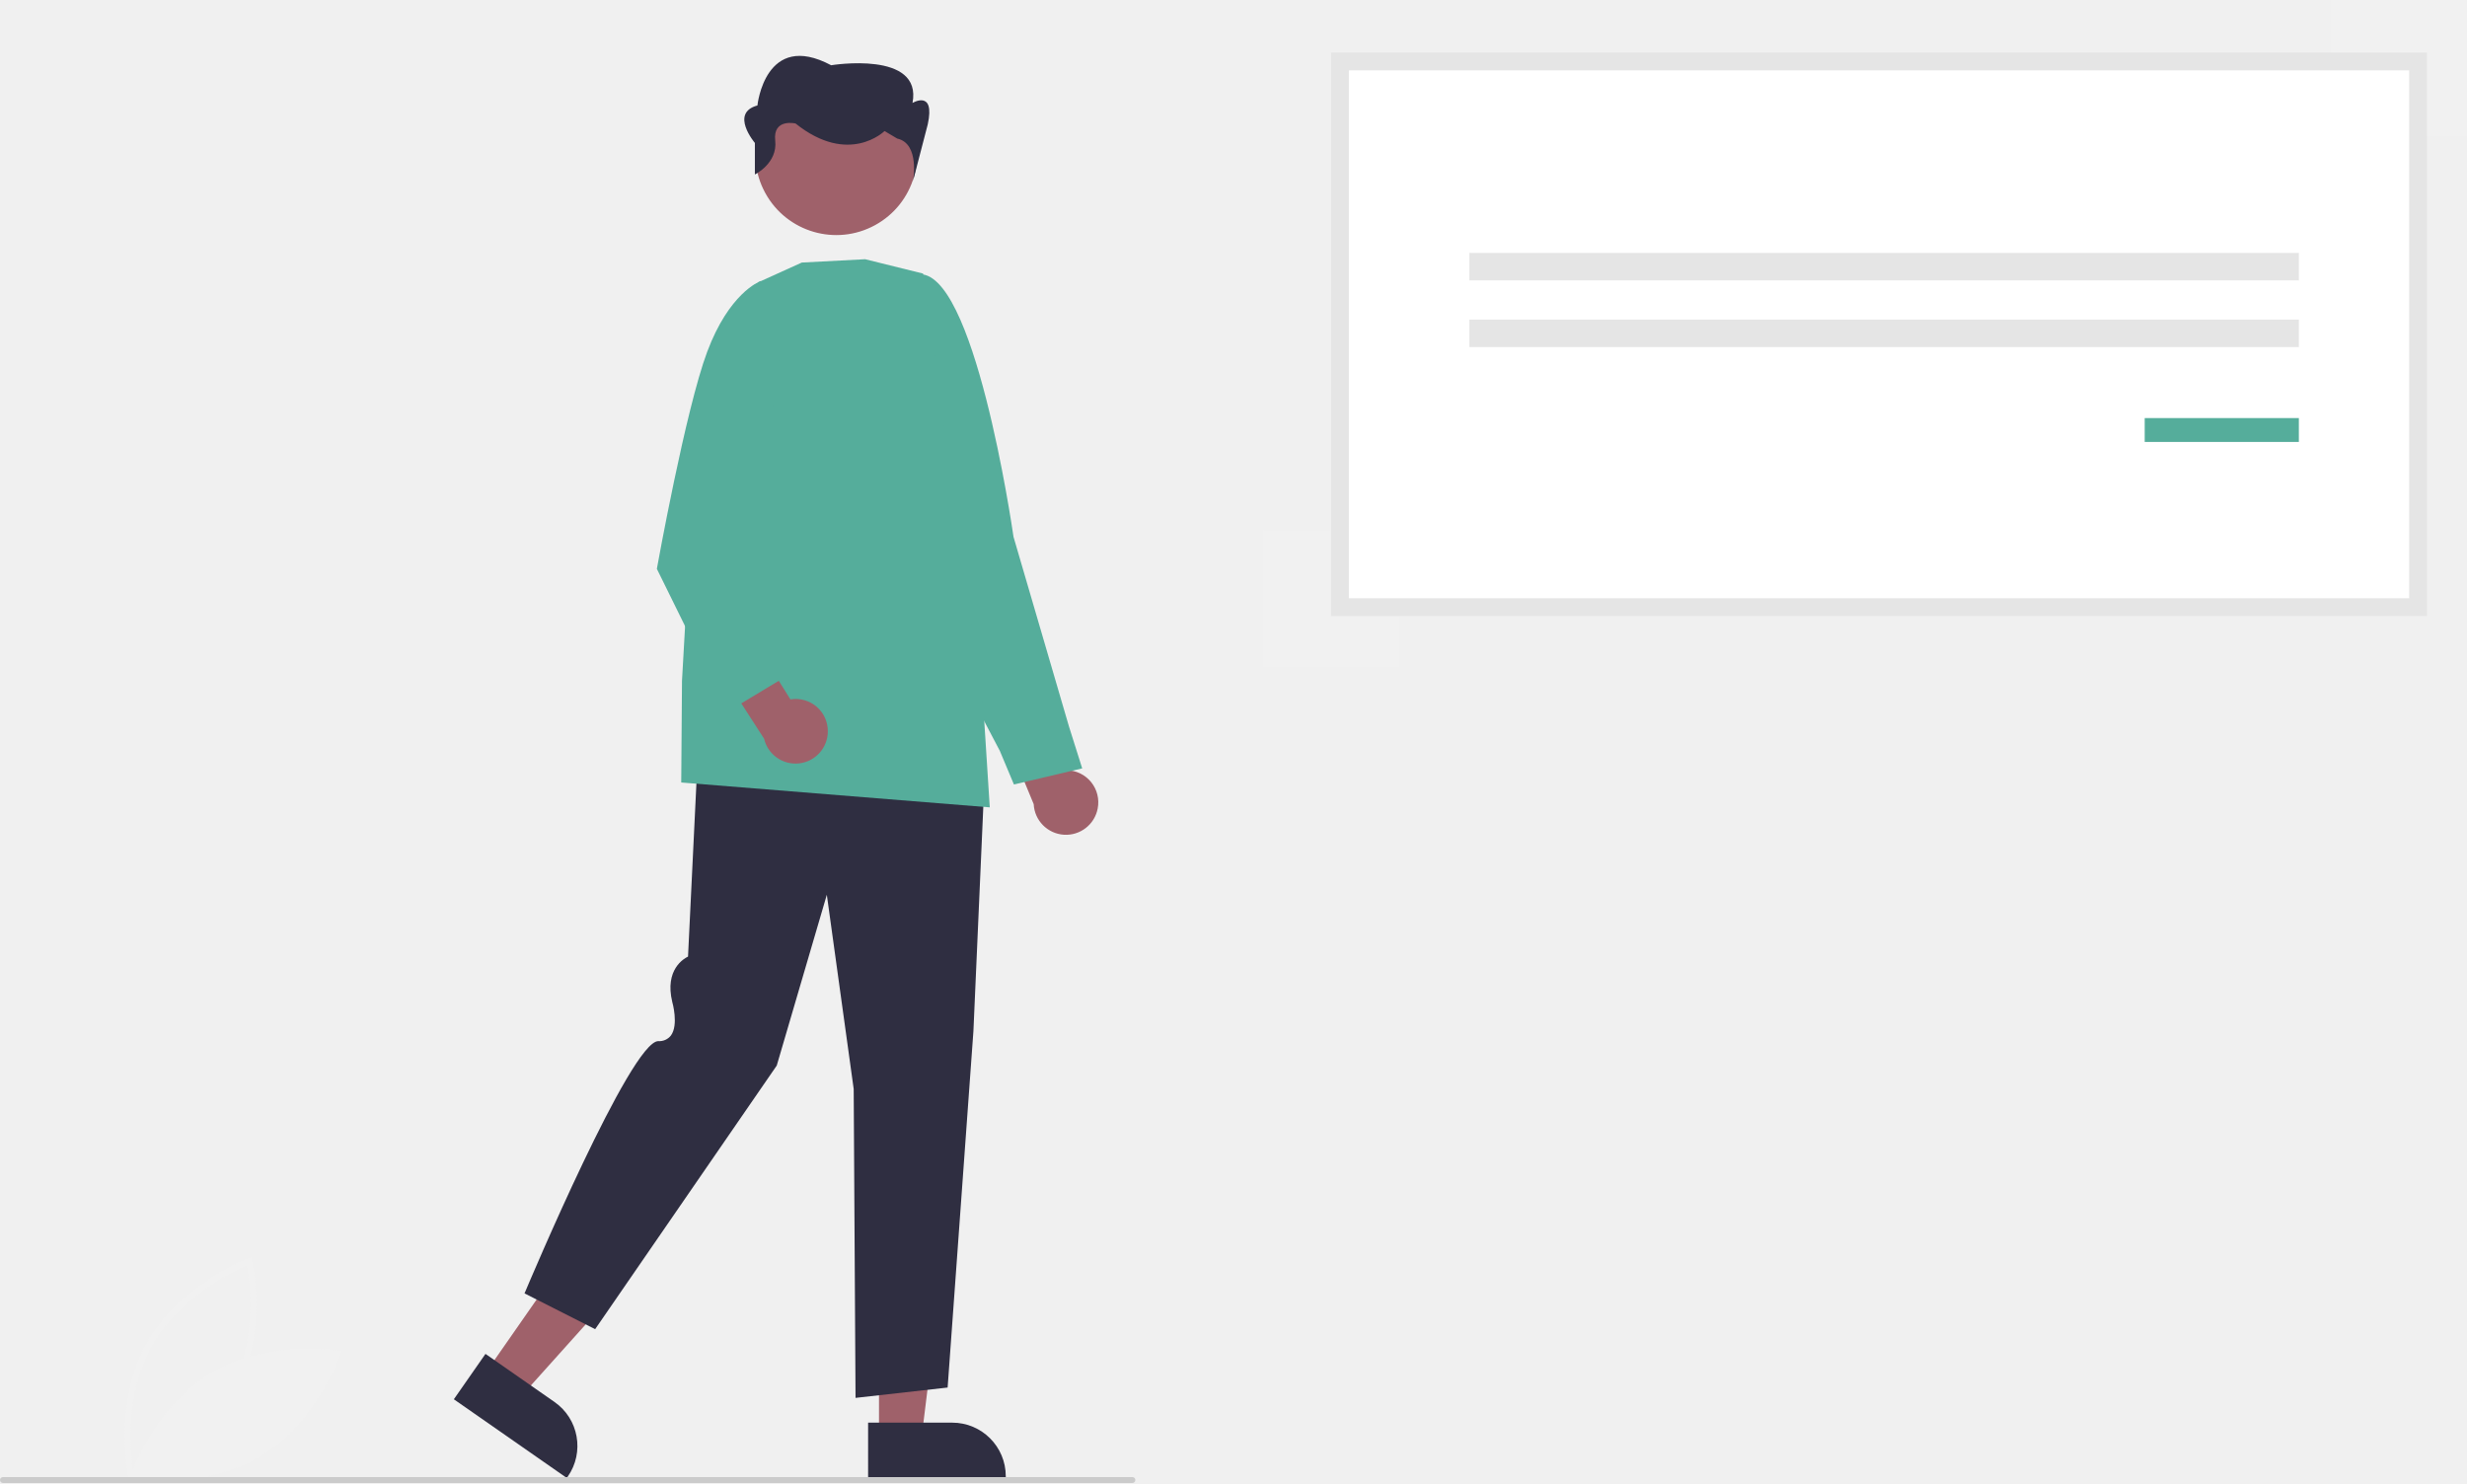
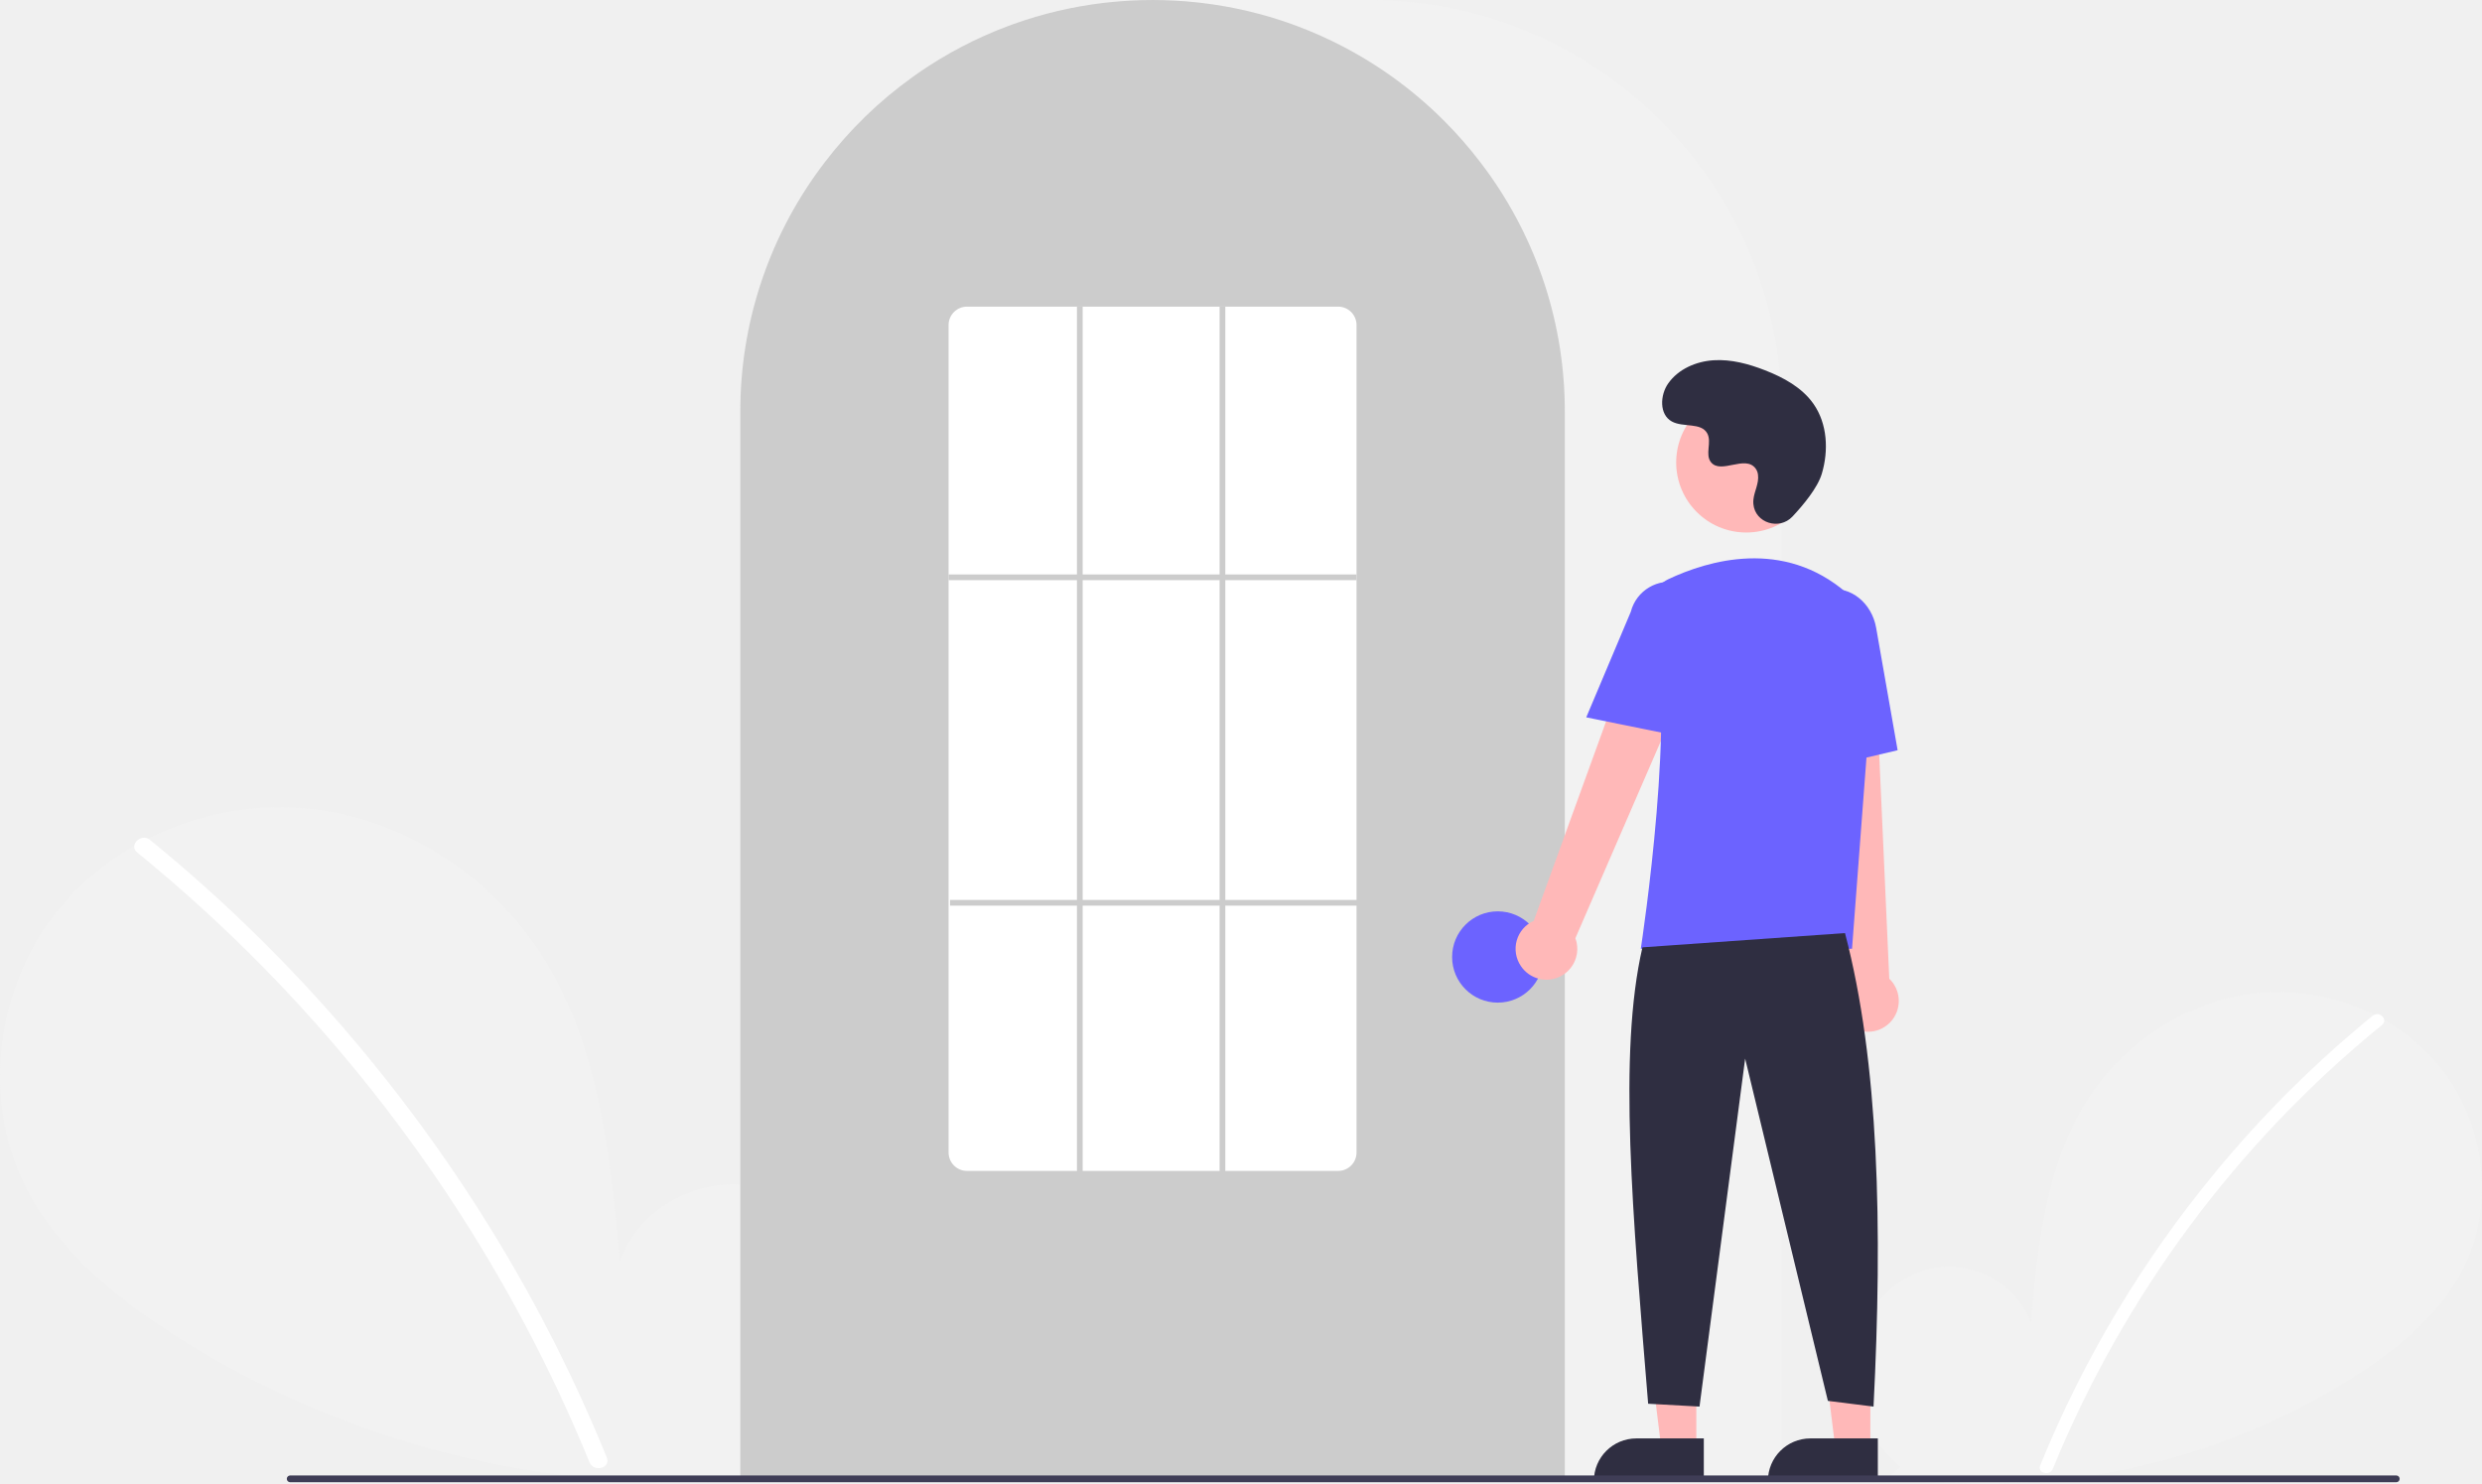
- <svg xmlns="http://www.w3.org/2000/svg" data-name="Layer 1" width="832.206" height="500.356" viewBox="0 0 832.206 500.356">
-   <path d="M227.317,699.06c-.056-.245-5.44-24.798,5.556-45.19,10.996-20.392,34.468-29.385,34.704-29.474l1.073-.402.253,1.118c.056.245,5.44,24.798-5.556,45.19-10.996,20.392-34.468,29.385-34.704,29.474l-1.073.402Zm39.862-72.338c-4.702,2.022-23.258,10.874-32.545,28.097-9.288,17.225-6.486,37.594-5.592,42.631,4.7-2.018,23.249-10.855,32.545-28.097C270.874,652.129,268.072,631.762,267.178,626.722Z" transform="translate(-183.897 -199.8219)" fill="#f1f1f1" />
-   <path d="M254.944,663.149c-19.761,11.889-27.371,35.503-27.371,35.503s24.428,4.339,44.188-7.55,27.371-35.503,27.371-35.503S274.704,651.26,254.944,663.149Z" transform="translate(-183.897 -199.8219)" fill="#f1f1f1" />
-   <path d="M554.193,472.564a10.837,10.837,0,0,0-10.48-12.897l-9.151-23.012-15.341,2.15,13.379,32.317a10.896,10.896,0,0,0,21.592,1.443Z" transform="translate(-183.897 -199.8219)" fill="#9f616a" />
-   <path d="M525.93,464.479l-4.753-11.335-29.621-56.385,1.611-104.332.309-.041c18.954-2.504,31.778,84.829,32.315,88.548l18.716,64.008,4.455,14.108Z" transform="translate(-183.897 -199.8219)" fill="#55ad9b" />
-   <polygon points="296.518 484.658 310.92 484.657 317.771 429.106 296.515 429.107 296.518 484.658" fill="#9f616a" />
-   <path d="M476.741,679.778l28.363-.001h.001a18.076,18.076,0,0,1,18.075,18.075v.587l-46.438.002Z" transform="translate(-183.897 -199.8219)" fill="#2f2e41" />
-   <polygon points="164.095 462.715 175.912 470.949 213.294 429.291 195.854 417.138 164.095 462.715" fill="#9f616a" />
-   <path d="M347.667,656.579l23.271,16.216.001.001a18.076,18.076,0,0,1,4.495,25.164l-.336.482L336.997,671.891Z" transform="translate(-183.897 -199.8219)" fill="#2f2e41" />
-   <path d="M472.5,671.422l-.622-104.21L462.815,501.686,445.92,559.31l-.033.047-61.225,88.885-23.823-12.07.131-.31c1.456-3.463,35.762-84.794,44.983-84.794a4.98,4.98,0,0,0,4.242-1.864c2.706-3.614.502-11.283.48-11.36-2.64-10.946,3.997-14.674,5.319-15.296l3.556-73.397.369.025,96.39,6.761-4.044,91.766-8.699,120.232-.299.034Z" transform="translate(-183.897 -199.8219)" fill="#2f2e41" />
-   <path d="M517.781,472.202l-.417-.034L413.7,463.812l.256-34.3,5.074-89.558.029-.062,20.663-44.859,14.647-6.633,21.37-1.125.052.013,19.503,4.832,20.288,145.639Z" transform="translate(-183.897 -199.8219)" fill="#55ad9b" />
-   <circle cx="465.995" cy="251.83" r="27.294" transform="translate(-247.5841 54.55847) rotate(-28.66324)" fill="#9f616a" />
-   <path d="M438.546,258.681v-10.634s-8.576-10.1.858-12.645c0,0,2.573-25.443,24.87-13.57,0,0,30.873-5.089,27.443,12.721,0,0,7.718-4.65,5.146,7.224L491.887,260.904s2.403-12.634-5.315-14.33l-4.288-2.544s-12.006,11.873-30.016-2.544c0,0-7.718-1.842-6.861,5.791S438.546,258.681,438.546,258.681Z" transform="translate(-183.897 -199.8219)" fill="#2f2e41" />
-   <path d="M463.154,446.587a10.837,10.837,0,0,0-12.624-10.807l-13.132-20.997-14.706,4.868,18.961,29.391a10.896,10.896,0,0,0,21.5-2.456Z" transform="translate(-183.897 -199.8219)" fill="#9f616a" />
-   <path d="M429.236,439.969l-23.758-48.235.021-.117c.096-.534,9.659-53.634,16.973-73.152,7.36-19.641,17.436-23.585,17.861-23.743l.213-.079,9.034,8.665-12.514,83.527,13.489,40.284Z" transform="translate(-183.897 -199.8219)" fill="#55ad9b" />
-   <rect x="786.206" width="46" height="46" fill="#f1f1f1" />
-   <rect x="426.206" y="179" width="46" height="46" fill="#f1f1f1" />
-   <path d="M635.922,404.665H999.597V220.556H635.922Z" transform="translate(-183.897 -199.8219)" fill="#fff" />
-   <path d="M1002.597,407.665H632.922V217.556h369.675Zm-363.675-6h357.675V223.556H638.922Z" transform="translate(-183.897 -199.8219)" fill="#e5e5e5" />
-   <rect x="495.678" y="85.316" width="279.806" height="9.279" fill="#e5e5e5" />
-   <rect x="495.678" y="107.819" width="279.806" height="9.279" fill="#e5e5e5" />
-   <rect x="723.484" y="141.045" width="52" height="8.053" fill="#55ad9b" />
-   <path d="M565.897,700.138h-381a1,1,0,1,1,0-2h381a1,1,0,0,1,0,2Z" transform="translate(-183.897 -199.8219)" fill="#cbcbcb" />
+ <svg xmlns="http://www.w3.org/2000/svg" data-name="Layer 1" width="870" height="520.139" viewBox="0 0 870 520.139">
+   <path d="M831.092,704.187c-11.138-9.412-17.904-24.28-16.13-38.754s12.764-27.78,27.018-30.854,30.504,5.435,34.834,19.359c2.383-26.846,5.129-54.818,19.402-77.68,12.924-20.701,35.309-35.514,59.569-38.164s49.803,7.359,64.933,26.507,18.835,46.985,8.238,68.969c-7.806,16.195-22.188,28.247-37.257,38.052a240.452,240.452,0,0,1-164.454,35.977Z" transform="translate(-165 -189.9307)" fill="#f2f2f2" />
+   <path d="M996.728,546.01a393.414,393.414,0,0,0-54.826,54.442,394.561,394.561,0,0,0-61.752,103.194c-1.112,2.725,3.313,3.911,4.412,1.216A392.342,392.342,0,0,1,999.963,549.245c2.284-1.86-.97-5.08-3.236-3.236Z" transform="translate(-165 -189.9307)" fill="#fff" />
+   <path d="M445.067,701.63c15.299-12.927,24.591-33.348,22.154-53.228s-17.531-38.156-37.11-42.377-41.897,7.464-47.844,26.59c-3.273-36.873-7.044-75.292-26.648-106.693-17.751-28.433-48.497-48.778-81.818-52.418s-68.404,10.107-89.185,36.407-25.869,64.535-11.315,94.729c10.722,22.243,30.475,38.797,51.172,52.264,66.03,42.965,147.939,60.884,225.877,49.415" transform="translate(-165 -189.9307)" fill="#f2f2f2" />
+   <path d="M217.567,484.373a540.355,540.355,0,0,1,75.304,74.777A548.076,548.076,0,0,1,352.257,647.04a545.835,545.835,0,0,1,25.43,53.846c1.527,3.743-4.55,5.372-6.06,1.671a536.36,536.36,0,0,0-49.009-92.727A539.734,539.734,0,0,0,256.889,528.632a538.441,538.441,0,0,0-43.766-39.815c-3.138-2.555,1.332-6.978,4.444-4.444Z" transform="translate(-165 -189.9307)" fill="#fff" />
+   <path d="M789.5,708.931h-365v-374.5c0-79.678,64.822-144.5,144.5-144.5h76c79.677,0,144.5,64.822,144.5,144.5Z" transform="translate(-165 -189.9307)" fill="#f2f2f2" />
+   <path d="M713.5,708.931h-289v-374.5a143.382,143.382,0,0,1,27.596-84.944c.664-.905,1.326-1.798,2.009-2.681a144.466,144.466,0,0,1,30.754-29.851c.66-.48,1.322-.952,1.994-1.423a144.16,144.16,0,0,1,31.472-16.459c.661-.25,1.334-.501,2.007-.742a144.02,144.02,0,0,1,31.108-7.336c.658-.09,1.333-.16,2.008-.23a146.288,146.288,0,0,1,31.105,0c.673.07,1.349.141,2.014.231a143.995,143.995,0,0,1,31.1,7.335c.673.241,1.346.492,2.009.743a143.799,143.799,0,0,1,31.106,16.216c.672.461,1.344.933,2.006,1.405a145.987,145.987,0,0,1,18.384,15.564,144.305,144.305,0,0,1,12.724,14.551c.681.88,1.343,1.773,2.005,2.677A143.382,143.382,0,0,1,713.5,334.431Z" transform="translate(-165 -189.9307)" fill="#ccc" />
+   <circle cx="525" cy="335.5" r="16" fill="#6c63ff" />
+   <polygon points="594.599 507.783 582.339 507.783 576.506 460.495 594.601 460.496 594.599 507.783" fill="#ffb8b8" />
+   <path d="M573.582,504.28h23.644a0,0,0,0,1,0,0v14.887a0,0,0,0,1,0,0H558.695a0,0,0,0,1,0,0v0a14.887,14.887,0,0,1,14.887-14.887Z" fill="#2f2e41" />
+   <polygon points="655.599 507.783 643.339 507.783 637.506 460.495 655.601 460.496 655.599 507.783" fill="#ffb8b8" />
+   <path d="M634.582,504.28h23.644a0,0,0,0,1,0,0v14.887a0,0,0,0,1,0,0H619.695a0,0,0,0,1,0,0v0a14.887,14.887,0,0,1,14.887-14.887Z" fill="#2f2e41" />
+   <path d="M698.098,528.6a10.743,10.743,0,0,1,4.511-15.843l41.676-114.867L764.791,409.082,717.206,518.853a10.801,10.801,0,0,1-19.109,9.748Z" transform="translate(-165 -189.9307)" fill="#ffb8b8" />
+   <path d="M814.336,550.184a10.743,10.743,0,0,1-2.893-16.217L798.533,412.458l23.338,1.066L827.236,533.045a10.801,10.801,0,0,1-12.9,17.139Z" transform="translate(-165 -189.9307)" fill="#ffb8b8" />
+   <circle cx="612.106" cy="162.123" r="24.561" fill="#ffb8b8" />
+   <path d="M814.18,522.549H740.133l.089-.576c.133-.861,13.197-86.439,3.562-114.436a11.813,11.813,0,0,1,6.069-14.584h0c13.772-6.485,40.208-14.471,62.52,4.909a28.234,28.234,0,0,1,9.459,23.396Z" transform="translate(-165 -189.9307)" fill="#6c63ff" />
+   <path d="M754.354,448.181,721.018,441.418l15.626-37.03a13.997,13.997,0,0,1,27.106,6.998Z" transform="translate(-165 -189.9307)" fill="#6c63ff" />
+   <path d="M797.05,460.739l-2.004-45.941c-1.52-8.636,3.424-16.8,11.027-18.135,7.605-1.33,15.032,4.66,16.558,13.36l7.533,42.928Z" transform="translate(-165 -189.9307)" fill="#6c63ff" />
+   <path d="M811.716,517.049c11.915,45.377,13.214,103.069,10,166l-16-2-29-120-16,122-18-1c-5.377-66.03-10.613-122.715-2-160Z" transform="translate(-165 -189.9307)" fill="#2f2e41" />
+   <path d="M793.289,371.035c-4.582,4.881-13.091,2.261-13.688-4.407a8.055,8.055,0,0,1,.01-1.556c.308-2.954,2.015-5.635,1.606-8.754a4.59,4.59,0,0,0-.84-2.149c-3.651-4.889-12.222,2.187-15.668-2.239-2.113-2.714.371-6.987-1.251-10.021-2.14-4.004-8.479-2.029-12.454-4.221-4.423-2.439-4.158-9.225-1.247-13.353,3.551-5.034,9.776-7.72,15.923-8.107s12.253,1.275,17.992,3.511c6.521,2.541,12.988,6.054,17.001,11.788,4.88,6.973,5.35,16.348,2.909,24.502C802.098,360.99,797.031,367.049,793.289,371.035Z" transform="translate(-165 -189.9307)" fill="#2f2e41" />
+   <path d="M1004.982,709.574h-738.294a1.191,1.191,0,0,1,0-2.381h738.294a1.191,1.191,0,0,1,0,2.381Z" transform="translate(-165 -189.9307)" fill="#3f3d56" />
+   <path d="M634,600.431H504a6.465,6.465,0,0,1-6.5-6.415V303.846a6.465,6.465,0,0,1,6.5-6.415H634a6.465,6.465,0,0,1,6.5,6.415V594.015A6.465,6.465,0,0,1,634,600.431Z" transform="translate(-165 -189.9307)" fill="#fff" />
+   <rect x="332.5" y="201.39" width="143" height="2" fill="#ccc" />
+   <rect x="333" y="315.5" width="143" height="2" fill="#ccc" />
+   <rect x="377.5" y="107.5" width="2" height="304" fill="#ccc" />
+   <rect x="427.5" y="107.5" width="2" height="304" fill="#ccc" />
</svg>
